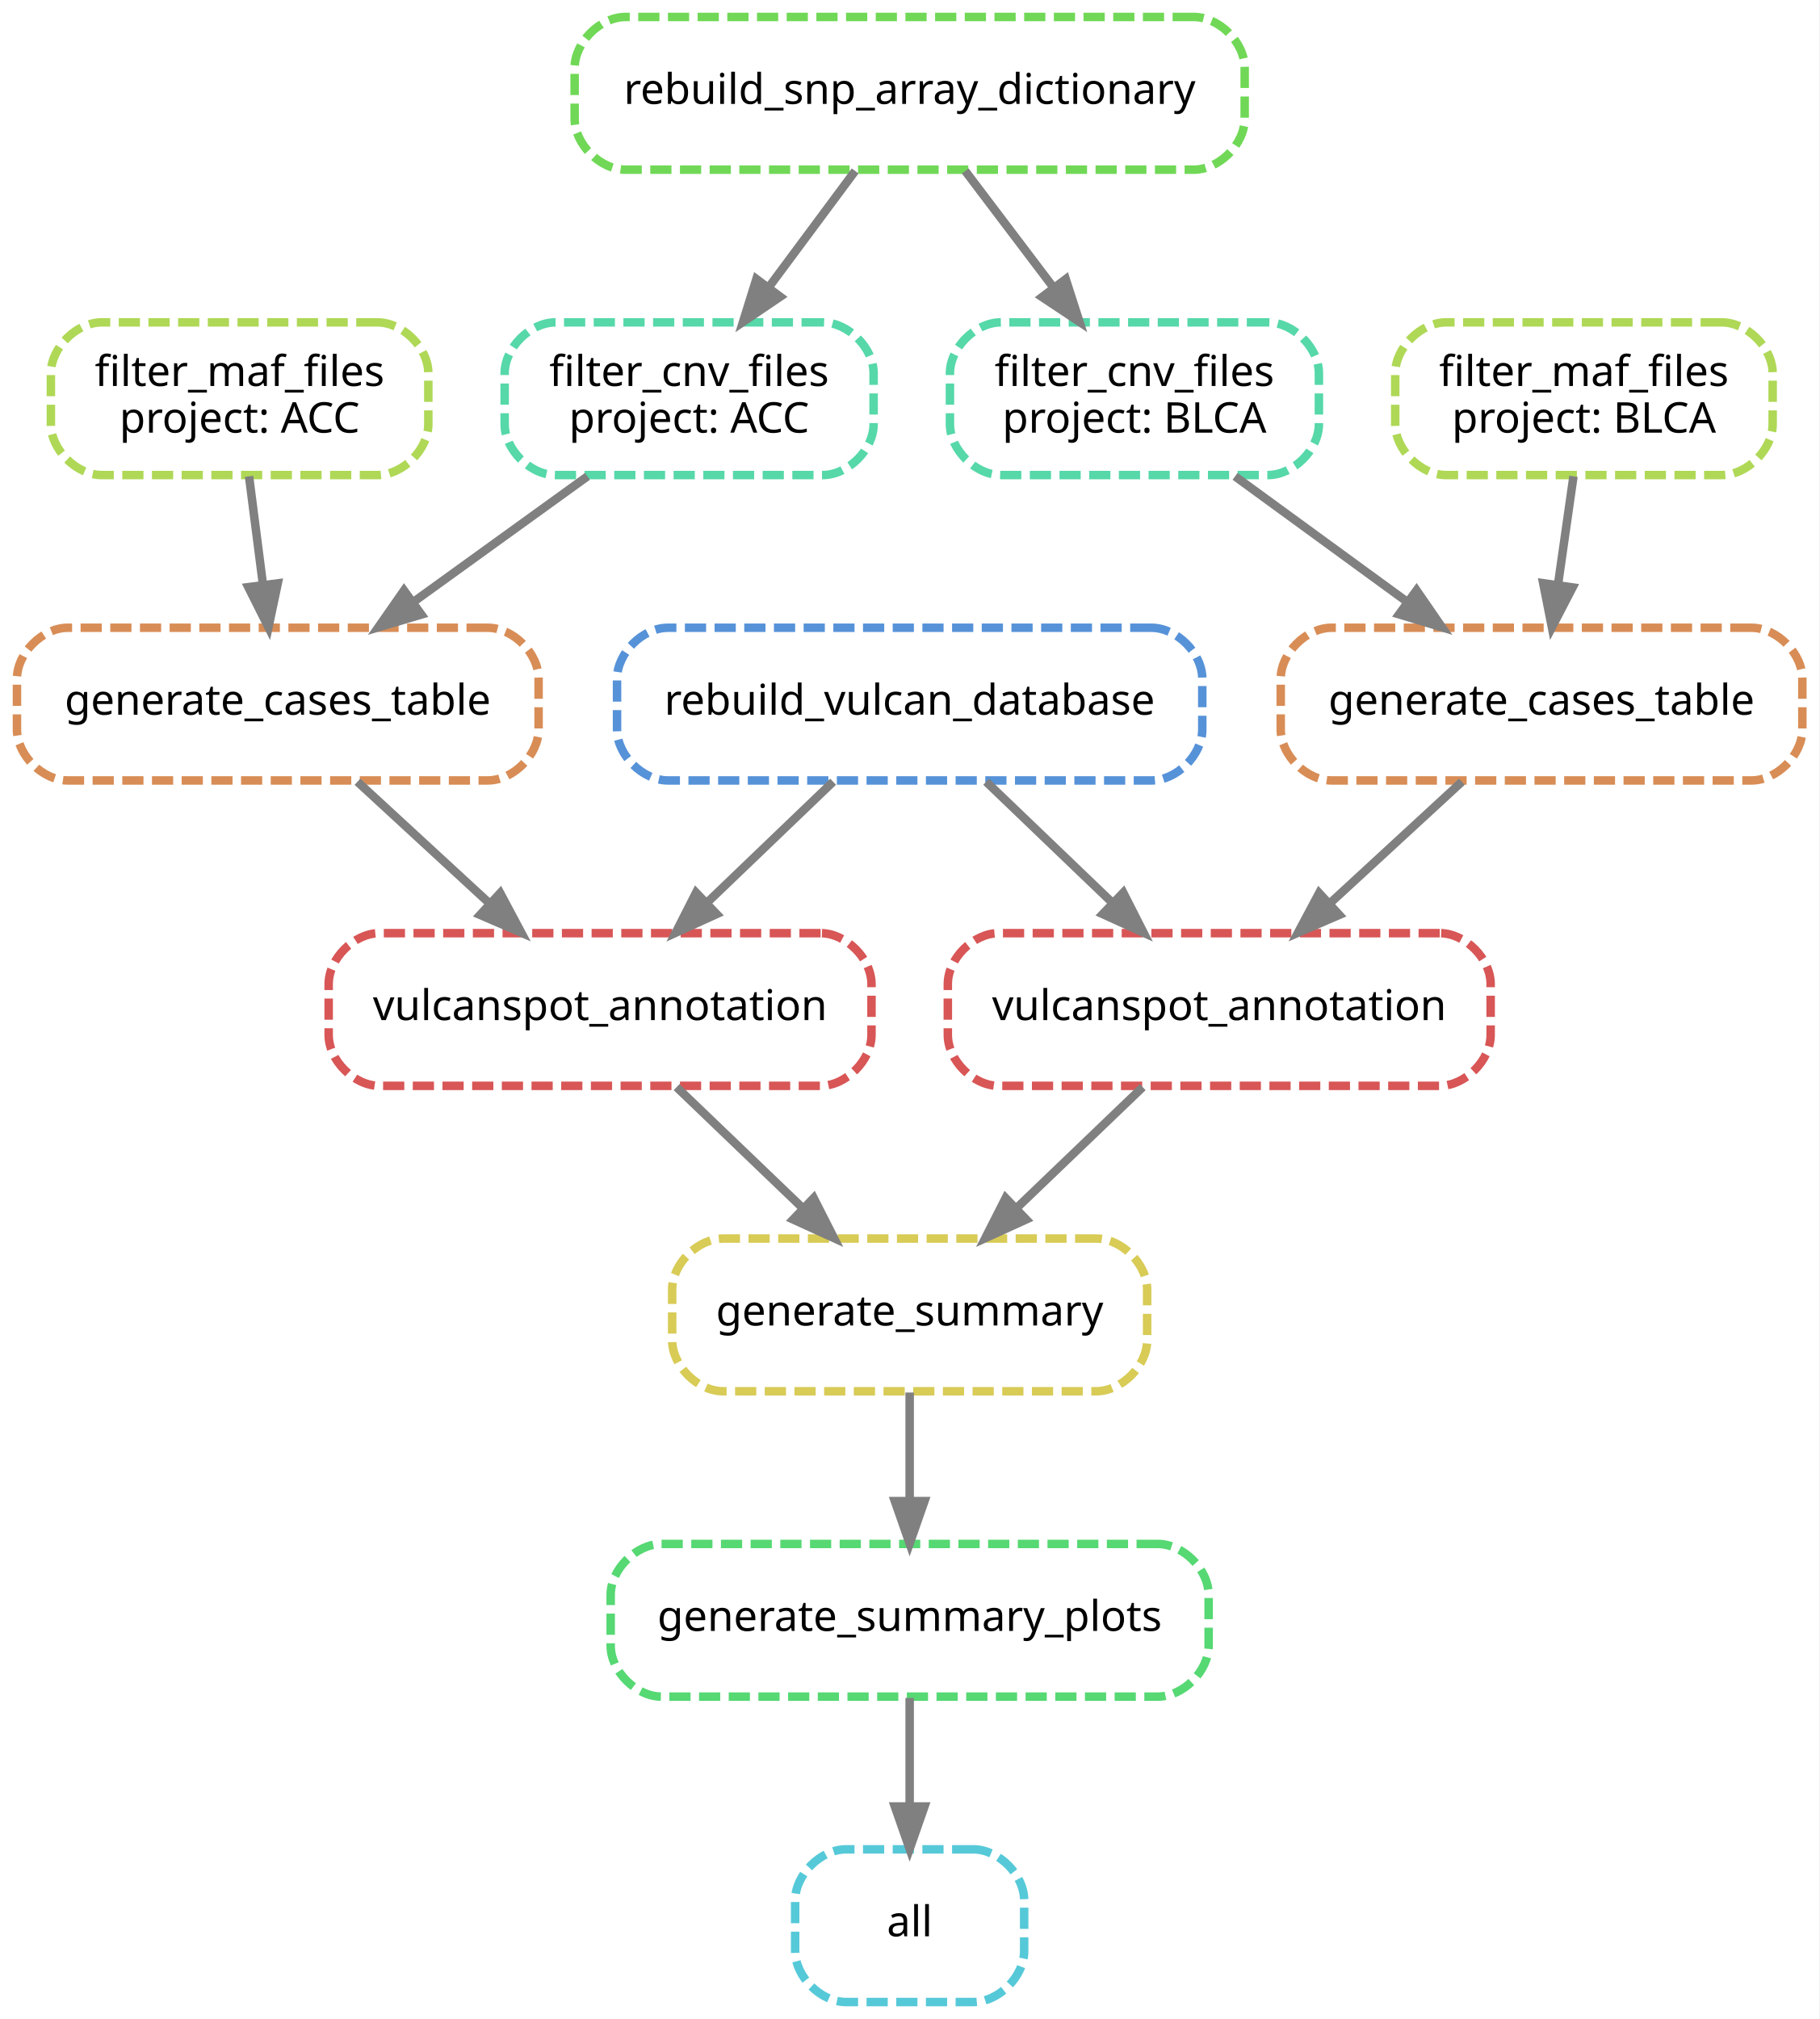
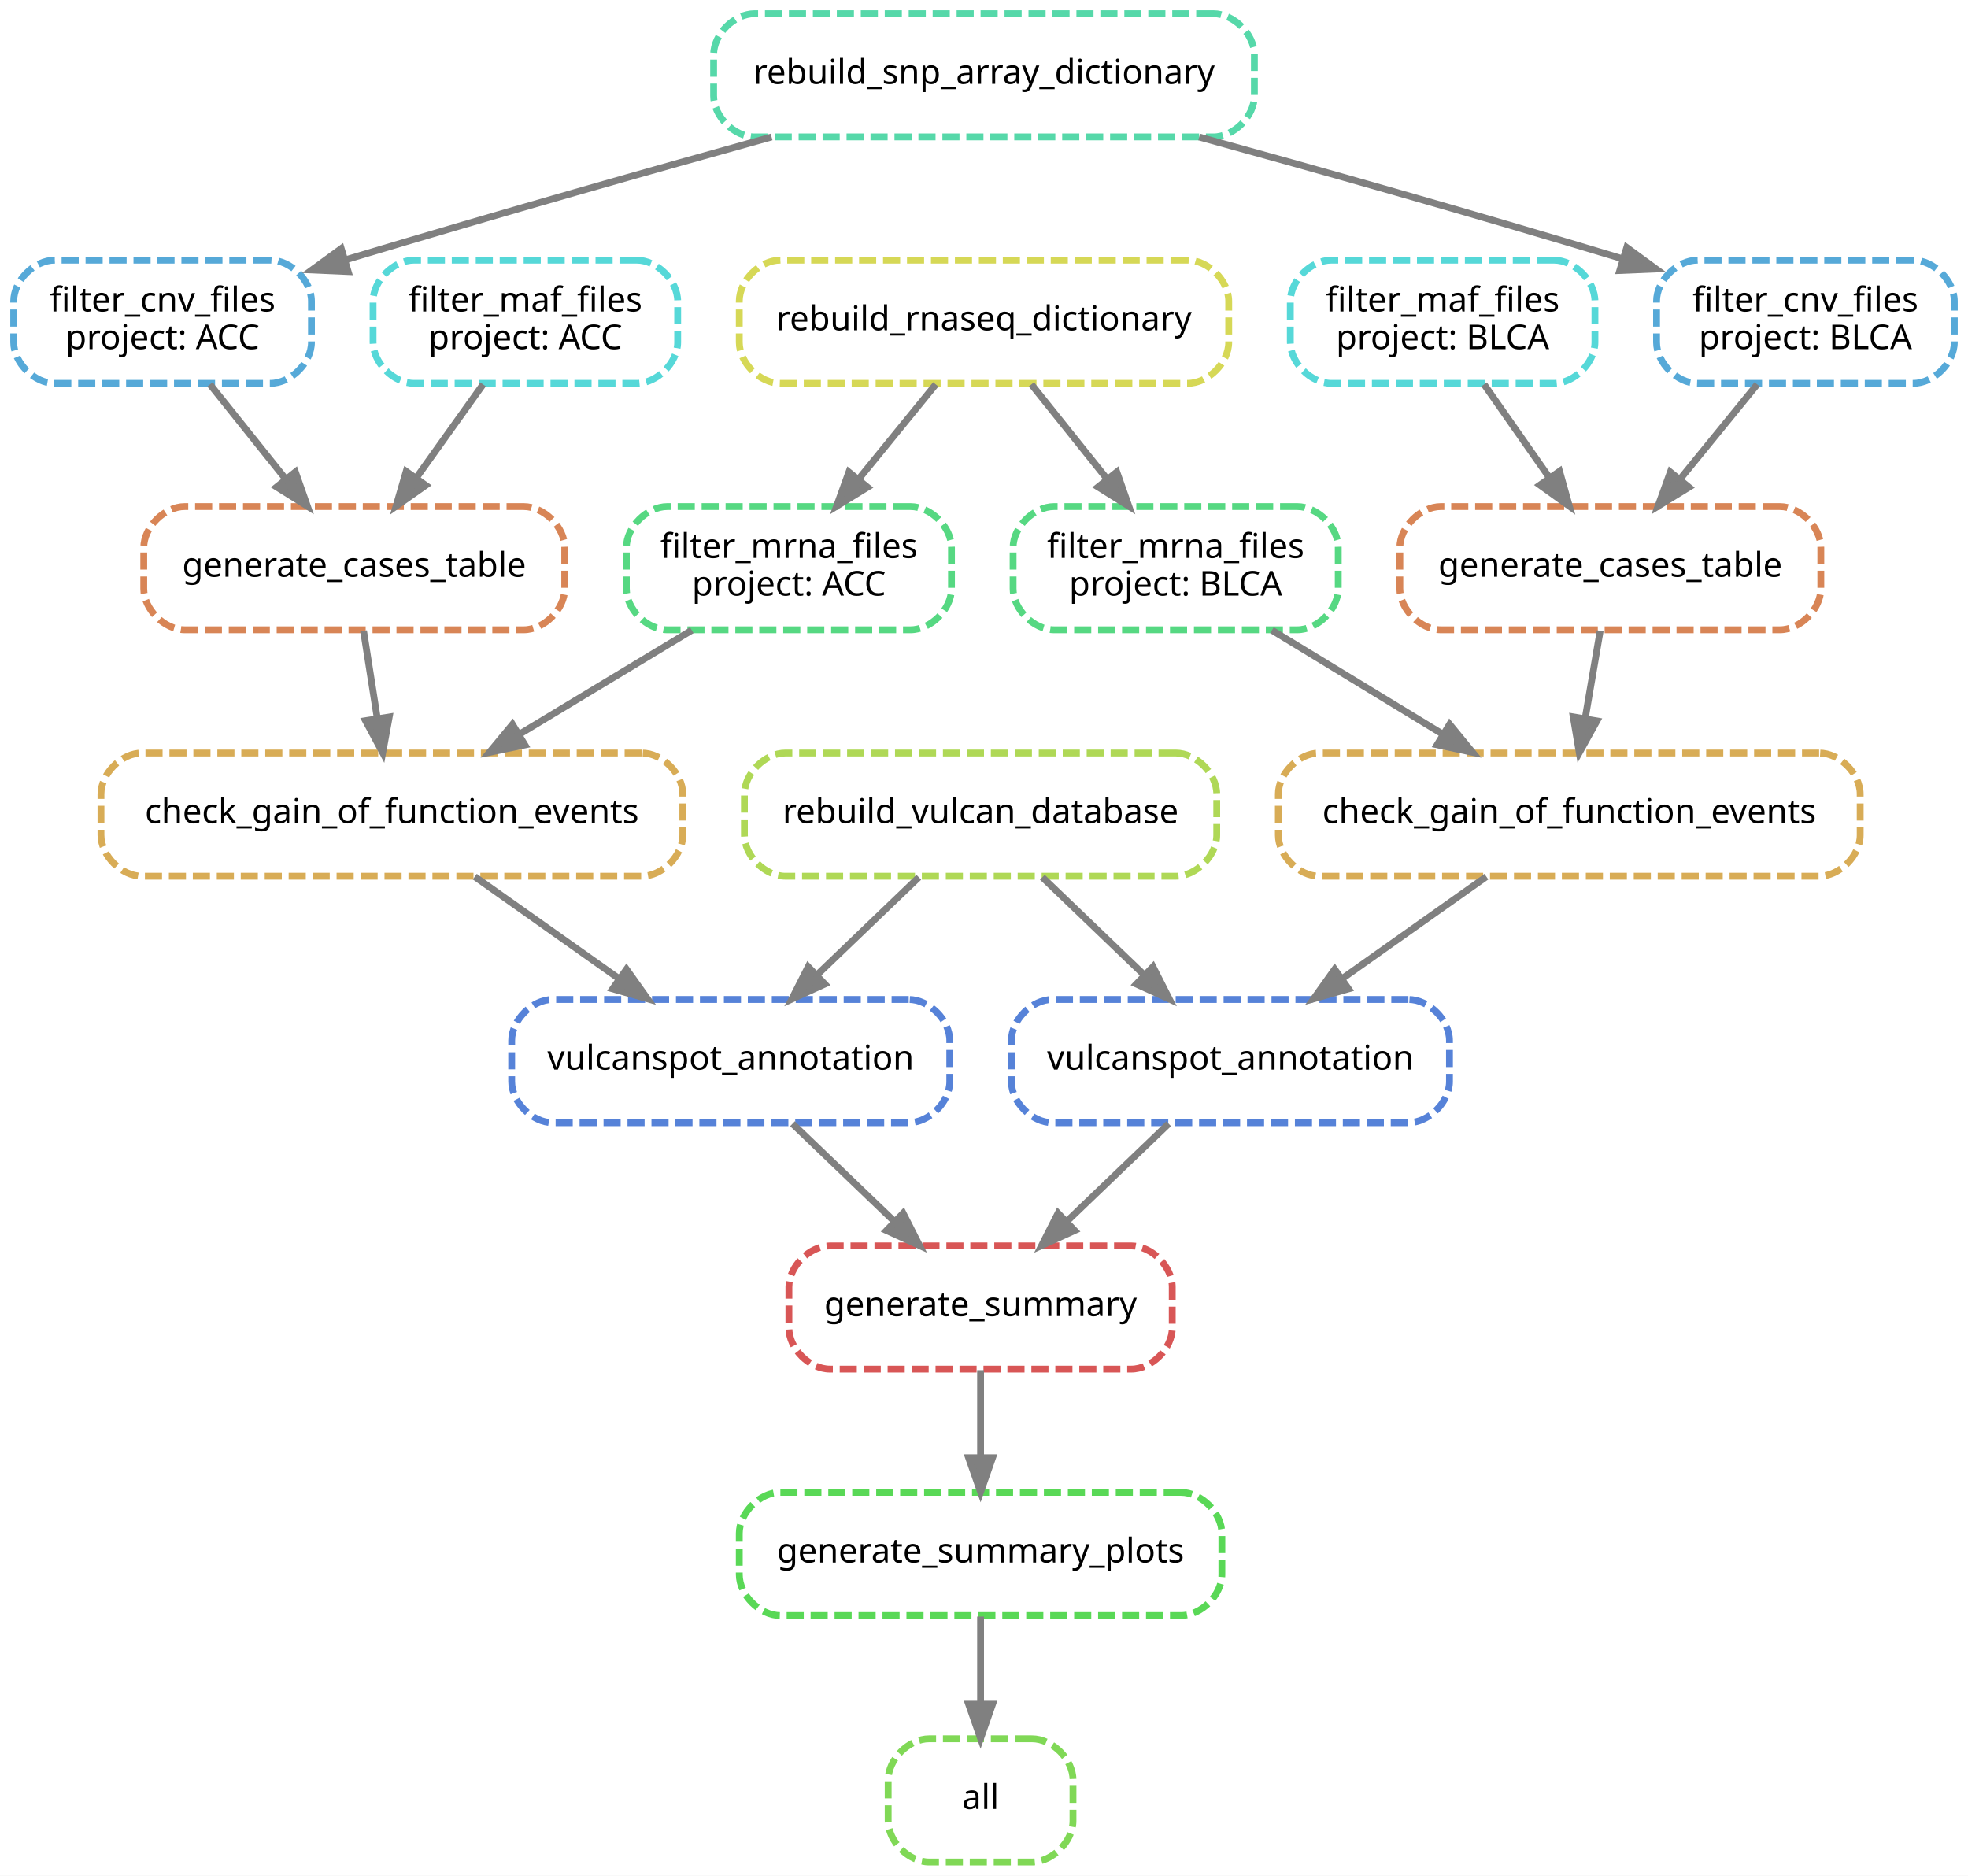
- <svg xmlns="http://www.w3.org/2000/svg" width="429pt" height="476pt" viewBox="0.00 0.00 429.00 476.00">
-   <g id="graph0" class="graph" transform="scale(1 1) rotate(0) translate(4 472)">
-     <polygon fill="white" stroke="none" points="-4,4 -4,-472 425,-472 425,4 -4,4" />
+ <svg xmlns="http://www.w3.org/2000/svg" width="575pt" height="548pt" viewBox="0.00 0.00 575.00 548.00">
+   <g id="graph0" class="graph" transform="scale(1 1) rotate(0) translate(4 544)">
+     <polygon fill="white" stroke="none" points="-4,4 -4,-544 571,-544 571,4 -4,4" />
    <g id="node1" class="node">
-       <path fill="none" stroke="#56c9d8" stroke-width="2" stroke-dasharray="5,2" d="M225.5,-36C225.5,-36 195.5,-36 195.5,-36 189.5,-36 183.5,-30 183.5,-24 183.5,-24 183.5,-12 183.5,-12 183.5,-6 189.5,-0 195.5,-0 195.5,-0 225.5,-0 225.5,-0 231.5,-0 237.5,-6 237.5,-12 237.5,-12 237.5,-24 237.5,-24 237.5,-30 231.5,-36 225.5,-36" />
-       <text text-anchor="middle" x="210.5" y="-15.5" font-family="sans" font-size="10.00">all</text>
+       <path fill="none" stroke="#80d856" stroke-width="2" stroke-dasharray="5,2" d="M297.5,-36C297.5,-36 267.5,-36 267.5,-36 261.5,-36 255.5,-30 255.5,-24 255.5,-24 255.5,-12 255.5,-12 255.5,-6 261.5,-0 267.5,-0 267.5,-0 297.5,-0 297.5,-0 303.5,-0 309.5,-6 309.5,-12 309.5,-12 309.5,-24 309.5,-24 309.5,-30 303.5,-36 297.5,-36" />
+       <text text-anchor="middle" x="282.5" y="-15.5" font-family="sans" font-size="10.00">all</text>
    </g>
    <g id="node2" class="node">
-       <path fill="none" stroke="#56d873" stroke-width="2" stroke-dasharray="5,2" d="M269,-108C269,-108 152,-108 152,-108 146,-108 140,-102 140,-96 140,-96 140,-84 140,-84 140,-78 146,-72 152,-72 152,-72 269,-72 269,-72 275,-72 281,-78 281,-84 281,-84 281,-96 281,-96 281,-102 275,-108 269,-108" />
-       <text text-anchor="middle" x="210.5" y="-87.5" font-family="sans" font-size="10.00">generate_summary_plots</text>
+       <path fill="none" stroke="#59d856" stroke-width="2" stroke-dasharray="5,2" d="M341,-108C341,-108 224,-108 224,-108 218,-108 212,-102 212,-96 212,-96 212,-84 212,-84 212,-78 218,-72 224,-72 224,-72 341,-72 341,-72 347,-72 353,-78 353,-84 353,-84 353,-96 353,-96 353,-102 347,-108 341,-108" />
+       <text text-anchor="middle" x="282.5" y="-87.5" font-family="sans" font-size="10.00">generate_summary_plots</text>
    </g>
    <g id="edge1" class="edge">
-       <path fill="none" stroke="grey" stroke-width="2" d="M210.5,-71.697C210.5,-63.983 210.5,-54.712 210.5,-46.112" />
-       <polygon fill="grey" stroke="grey" stroke-width="2" points="214,-46.104 210.5,-36.104 207,-46.104 214,-46.104" />
+       <path fill="none" stroke="grey" stroke-width="2" d="M282.5,-71.697C282.5,-63.983 282.5,-54.712 282.5,-46.112" />
+       <polygon fill="grey" stroke="grey" stroke-width="2" points="286,-46.104 282.5,-36.104 279,-46.104 286,-46.104" />
    </g>
    <g id="node3" class="node">
-       <path fill="none" stroke="#d8cb56" stroke-width="2" stroke-dasharray="5,2" d="M254.5,-180C254.5,-180 166.5,-180 166.5,-180 160.5,-180 154.5,-174 154.5,-168 154.5,-168 154.5,-156 154.5,-156 154.5,-150 160.5,-144 166.5,-144 166.5,-144 254.5,-144 254.5,-144 260.5,-144 266.5,-150 266.5,-156 266.5,-156 266.5,-168 266.5,-168 266.5,-174 260.5,-180 254.5,-180" />
-       <text text-anchor="middle" x="210.5" y="-159.5" font-family="sans" font-size="10.00">generate_summary</text>
+       <path fill="none" stroke="#d85656" stroke-width="2" stroke-dasharray="5,2" d="M326.5,-180C326.5,-180 238.5,-180 238.5,-180 232.5,-180 226.5,-174 226.5,-168 226.5,-168 226.5,-156 226.5,-156 226.5,-150 232.5,-144 238.5,-144 238.5,-144 326.5,-144 326.5,-144 332.5,-144 338.5,-150 338.5,-156 338.5,-156 338.5,-168 338.5,-168 338.5,-174 332.5,-180 326.5,-180" />
+       <text text-anchor="middle" x="282.5" y="-159.5" font-family="sans" font-size="10.00">generate_summary</text>
    </g>
    <g id="edge2" class="edge">
-       <path fill="none" stroke="grey" stroke-width="2" d="M210.5,-143.697C210.5,-135.983 210.5,-126.712 210.5,-118.112" />
-       <polygon fill="grey" stroke="grey" stroke-width="2" points="214,-118.104 210.5,-108.104 207,-118.104 214,-118.104" />
+       <path fill="none" stroke="grey" stroke-width="2" d="M282.5,-143.697C282.5,-135.983 282.5,-126.712 282.5,-118.112" />
+       <polygon fill="grey" stroke="grey" stroke-width="2" points="286,-118.104 282.5,-108.104 279,-118.104 286,-118.104" />
    </g>
    <g id="node4" class="node">
-       <path fill="none" stroke="#d85656" stroke-width="2" stroke-dasharray="5,2" d="M189.5,-252C189.5,-252 85.5,-252 85.5,-252 79.5,-252 73.5,-246 73.5,-240 73.5,-240 73.5,-228 73.5,-228 73.5,-222 79.5,-216 85.5,-216 85.5,-216 189.5,-216 189.5,-216 195.5,-216 201.5,-222 201.5,-228 201.5,-228 201.5,-240 201.5,-240 201.5,-246 195.5,-252 189.5,-252" />
-       <text text-anchor="middle" x="137.5" y="-231.5" font-family="sans" font-size="10.00">vulcanspot_annotation</text>
+       <path fill="none" stroke="#5682d8" stroke-width="2" stroke-dasharray="5,2" d="M261.5,-252C261.5,-252 157.5,-252 157.5,-252 151.5,-252 145.5,-246 145.5,-240 145.5,-240 145.5,-228 145.5,-228 145.5,-222 151.5,-216 157.5,-216 157.5,-216 261.5,-216 261.5,-216 267.5,-216 273.5,-222 273.5,-228 273.5,-228 273.5,-240 273.5,-240 273.5,-246 267.5,-252 261.5,-252" />
+       <text text-anchor="middle" x="209.5" y="-231.5" font-family="sans" font-size="10.00">vulcanspot_annotation</text>
    </g>
    <g id="edge3" class="edge">
-       <path fill="none" stroke="grey" stroke-width="2" d="M155.545,-215.697C164.562,-207.05 175.618,-196.449 185.443,-187.027" />
-       <polygon fill="grey" stroke="grey" stroke-width="2" points="187.867,-189.552 192.663,-180.104 183.022,-184.499 187.867,-189.552" />
+       <path fill="none" stroke="grey" stroke-width="2" d="M227.545,-215.697C236.562,-207.05 247.618,-196.449 257.443,-187.027" />
+       <polygon fill="grey" stroke="grey" stroke-width="2" points="259.867,-189.552 264.663,-180.104 255.022,-184.499 259.867,-189.552" />
    </g>
    <g id="node5" class="node">
-       <path fill="none" stroke="#d85656" stroke-width="2" stroke-dasharray="5,2" d="M335.5,-252C335.5,-252 231.5,-252 231.5,-252 225.5,-252 219.5,-246 219.5,-240 219.5,-240 219.5,-228 219.5,-228 219.5,-222 225.5,-216 231.5,-216 231.5,-216 335.5,-216 335.5,-216 341.5,-216 347.5,-222 347.5,-228 347.5,-228 347.5,-240 347.5,-240 347.5,-246 341.5,-252 335.5,-252" />
-       <text text-anchor="middle" x="283.5" y="-231.5" font-family="sans" font-size="10.00">vulcanspot_annotation</text>
+       <path fill="none" stroke="#5682d8" stroke-width="2" stroke-dasharray="5,2" d="M407.5,-252C407.5,-252 303.5,-252 303.5,-252 297.5,-252 291.5,-246 291.5,-240 291.5,-240 291.5,-228 291.5,-228 291.5,-222 297.5,-216 303.5,-216 303.5,-216 407.5,-216 407.5,-216 413.5,-216 419.5,-222 419.5,-228 419.5,-228 419.5,-240 419.5,-240 419.5,-246 413.5,-252 407.5,-252" />
+       <text text-anchor="middle" x="355.5" y="-231.5" font-family="sans" font-size="10.00">vulcanspot_annotation</text>
    </g>
    <g id="edge4" class="edge">
-       <path fill="none" stroke="grey" stroke-width="2" d="M265.455,-215.697C256.438,-207.05 245.382,-196.449 235.557,-187.027" />
-       <polygon fill="grey" stroke="grey" stroke-width="2" points="237.978,-184.499 228.337,-180.104 233.133,-189.552 237.978,-184.499" />
+       <path fill="none" stroke="grey" stroke-width="2" d="M337.455,-215.697C328.438,-207.05 317.382,-196.449 307.557,-187.027" />
+       <polygon fill="grey" stroke="grey" stroke-width="2" points="309.978,-184.499 300.337,-180.104 305.133,-189.552 309.978,-184.499" />
    </g>
    <g id="node6" class="node">
-       <path fill="none" stroke="#d88d56" stroke-width="2" stroke-dasharray="5,2" d="M111,-324C111,-324 12,-324 12,-324 6,-324 0,-318 0,-312 0,-312 0,-300 0,-300 0,-294 6,-288 12,-288 12,-288 111,-288 111,-288 117,-288 123,-294 123,-300 123,-300 123,-312 123,-312 123,-318 117,-324 111,-324" />
-       <text text-anchor="middle" x="61.5" y="-303.5" font-family="sans" font-size="10.00">generate_cases_table</text>
+       <path fill="none" stroke="#d8ac56" stroke-width="2" stroke-dasharray="5,2" d="M183.5,-324C183.5,-324 37.5,-324 37.5,-324 31.5,-324 25.5,-318 25.5,-312 25.5,-312 25.5,-300 25.5,-300 25.5,-294 31.5,-288 37.5,-288 37.5,-288 183.5,-288 183.5,-288 189.5,-288 195.5,-294 195.5,-300 195.5,-300 195.5,-312 195.5,-312 195.5,-318 189.5,-324 183.5,-324" />
+       <text text-anchor="middle" x="110.5" y="-303.5" font-family="sans" font-size="10.00">check_gain_of_function_events</text>
    </g>
    <g id="edge5" class="edge">
-       <path fill="none" stroke="grey" stroke-width="2" d="M80.287,-287.697C89.674,-279.05 101.184,-268.449 111.413,-259.027" />
-       <polygon fill="grey" stroke="grey" stroke-width="2" points="113.945,-261.454 118.93,-252.104 109.203,-256.305 113.945,-261.454" />
+       <path fill="none" stroke="grey" stroke-width="2" d="M134.718,-287.876C147.423,-278.893 163.164,-267.763 176.923,-258.034" />
+       <polygon fill="grey" stroke="grey" stroke-width="2" points="179.044,-260.821 185.189,-252.19 175.003,-255.105 179.044,-260.821" />
    </g>
    <g id="node7" class="node">
-       <path fill="none" stroke="#5692d8" stroke-width="2" stroke-dasharray="5,2" d="M267.5,-324C267.5,-324 153.5,-324 153.5,-324 147.5,-324 141.5,-318 141.5,-312 141.5,-312 141.5,-300 141.5,-300 141.5,-294 147.5,-288 153.5,-288 153.5,-288 267.5,-288 267.5,-288 273.5,-288 279.5,-294 279.5,-300 279.5,-300 279.5,-312 279.5,-312 279.5,-318 273.5,-324 267.5,-324" />
-       <text text-anchor="middle" x="210.5" y="-303.5" font-family="sans" font-size="10.00">rebuild_vulcan_database</text>
+       <path fill="none" stroke="#afd856" stroke-width="2" stroke-dasharray="5,2" d="M339.5,-324C339.5,-324 225.5,-324 225.5,-324 219.5,-324 213.5,-318 213.5,-312 213.5,-312 213.5,-300 213.5,-300 213.5,-294 219.5,-288 225.5,-288 225.5,-288 339.5,-288 339.5,-288 345.5,-288 351.5,-294 351.5,-300 351.5,-300 351.5,-312 351.5,-312 351.5,-318 345.5,-324 339.5,-324" />
+       <text text-anchor="middle" x="282.5" y="-303.5" font-family="sans" font-size="10.00">rebuild_vulcan_database</text>
    </g>
    <g id="edge6" class="edge">
-       <path fill="none" stroke="grey" stroke-width="2" d="M192.455,-287.697C183.438,-279.05 172.382,-268.449 162.557,-259.027" />
-       <polygon fill="grey" stroke="grey" stroke-width="2" points="164.978,-256.499 155.337,-252.104 160.133,-261.552 164.978,-256.499" />
+       <path fill="none" stroke="grey" stroke-width="2" d="M264.455,-287.697C255.438,-279.05 244.382,-268.449 234.557,-259.027" />
+       <polygon fill="grey" stroke="grey" stroke-width="2" points="236.978,-256.499 227.337,-252.104 232.133,-261.552 236.978,-256.499" />
    </g>
    <g id="edge8" class="edge">
-       <path fill="none" stroke="grey" stroke-width="2" d="M228.545,-287.697C237.562,-279.05 248.618,-268.449 258.443,-259.027" />
-       <polygon fill="grey" stroke="grey" stroke-width="2" points="260.867,-261.552 265.663,-252.104 256.022,-256.499 260.867,-261.552" />
+       <path fill="none" stroke="grey" stroke-width="2" d="M300.545,-287.697C309.562,-279.05 320.618,-268.449 330.443,-259.027" />
+       <polygon fill="grey" stroke="grey" stroke-width="2" points="332.867,-261.552 337.663,-252.104 328.022,-256.499 332.867,-261.552" />
    </g>
    <g id="node8" class="node">
-       <path fill="none" stroke="#d88d56" stroke-width="2" stroke-dasharray="5,2" d="M409,-324C409,-324 310,-324 310,-324 304,-324 298,-318 298,-312 298,-312 298,-300 298,-300 298,-294 304,-288 310,-288 310,-288 409,-288 409,-288 415,-288 421,-294 421,-300 421,-300 421,-312 421,-312 421,-318 415,-324 409,-324" />
-       <text text-anchor="middle" x="359.5" y="-303.5" font-family="sans" font-size="10.00">generate_cases_table</text>
+       <path fill="none" stroke="#d8ac56" stroke-width="2" stroke-dasharray="5,2" d="M527.5,-324C527.5,-324 381.5,-324 381.5,-324 375.5,-324 369.5,-318 369.5,-312 369.5,-312 369.5,-300 369.5,-300 369.5,-294 375.5,-288 381.5,-288 381.5,-288 527.5,-288 527.5,-288 533.5,-288 539.5,-294 539.5,-300 539.5,-300 539.5,-312 539.5,-312 539.5,-318 533.5,-324 527.5,-324" />
+       <text text-anchor="middle" x="454.5" y="-303.5" font-family="sans" font-size="10.00">check_gain_of_function_events</text>
    </g>
    <g id="edge7" class="edge">
-       <path fill="none" stroke="grey" stroke-width="2" d="M340.713,-287.697C331.326,-279.05 319.816,-268.449 309.587,-259.027" />
-       <polygon fill="grey" stroke="grey" stroke-width="2" points="311.797,-256.305 302.07,-252.104 307.055,-261.454 311.797,-256.305" />
+       <path fill="none" stroke="grey" stroke-width="2" d="M430.282,-287.876C417.577,-278.893 401.836,-267.763 388.077,-258.034" />
+       <polygon fill="grey" stroke="grey" stroke-width="2" points="389.997,-255.105 379.811,-252.19 385.956,-260.821 389.997,-255.105" />
    </g>
    <g id="node9" class="node">
-       <path fill="none" stroke="#afd856" stroke-width="2" stroke-dasharray="5,2" d="M85,-396C85,-396 20,-396 20,-396 14,-396 8,-390 8,-384 8,-384 8,-372 8,-372 8,-366 14,-360 20,-360 20,-360 85,-360 85,-360 91,-360 97,-366 97,-372 97,-372 97,-384 97,-384 97,-390 91,-396 85,-396" />
-       <text text-anchor="middle" x="52.5" y="-381" font-family="sans" font-size="10.00">filter_maf_files</text>
-       <text text-anchor="middle" x="52.5" y="-370" font-family="sans" font-size="10.00">project: ACC</text>
+       <path fill="none" stroke="#d88556" stroke-width="2" stroke-dasharray="5,2" d="M149,-396C149,-396 50,-396 50,-396 44,-396 38,-390 38,-384 38,-384 38,-372 38,-372 38,-366 44,-360 50,-360 50,-360 149,-360 149,-360 155,-360 161,-366 161,-372 161,-372 161,-384 161,-384 161,-390 155,-396 149,-396" />
+       <text text-anchor="middle" x="99.5" y="-375.5" font-family="sans" font-size="10.00">generate_cases_table</text>
    </g>
    <g id="edge9" class="edge">
-       <path fill="none" stroke="grey" stroke-width="2" d="M54.725,-359.697C55.717,-351.983 56.908,-342.712 58.014,-334.112" />
-       <polygon fill="grey" stroke="grey" stroke-width="2" points="61.497,-334.469 59.301,-324.104 54.554,-333.576 61.497,-334.469" />
+       <path fill="none" stroke="grey" stroke-width="2" d="M102.219,-359.697C103.431,-351.983 104.888,-342.712 106.239,-334.112" />
+       <polygon fill="grey" stroke="grey" stroke-width="2" points="109.717,-334.526 107.812,-324.104 102.802,-333.44 109.717,-334.526" />
    </g>
    <g id="node10" class="node">
-       <path fill="none" stroke="#56d8a9" stroke-width="2" stroke-dasharray="5,2" d="M190,-396C190,-396 127,-396 127,-396 121,-396 115,-390 115,-384 115,-384 115,-372 115,-372 115,-366 121,-360 127,-360 127,-360 190,-360 190,-360 196,-360 202,-366 202,-372 202,-372 202,-384 202,-384 202,-390 196,-396 190,-396" />
-       <text text-anchor="middle" x="158.5" y="-381" font-family="sans" font-size="10.00">filter_cnv_files</text>
-       <text text-anchor="middle" x="158.5" y="-370" font-family="sans" font-size="10.00">project: ACC</text>
+       <path fill="none" stroke="#56d882" stroke-width="2" stroke-dasharray="5,2" d="M262,-396C262,-396 191,-396 191,-396 185,-396 179,-390 179,-384 179,-384 179,-372 179,-372 179,-366 185,-360 191,-360 191,-360 262,-360 262,-360 268,-360 274,-366 274,-372 274,-372 274,-384 274,-384 274,-390 268,-396 262,-396" />
+       <text text-anchor="middle" x="226.5" y="-381" font-family="sans" font-size="10.00">filter_mrna_files</text>
+       <text text-anchor="middle" x="226.5" y="-370" font-family="sans" font-size="10.00">project: ACC</text>
    </g>
    <g id="edge10" class="edge">
-       <path fill="none" stroke="grey" stroke-width="2" d="M134.522,-359.697C122.189,-350.796 106.984,-339.823 93.647,-330.199" />
-       <polygon fill="grey" stroke="grey" stroke-width="2" points="95.359,-327.118 85.202,-324.104 91.263,-332.794 95.359,-327.118" />
+       <path fill="none" stroke="grey" stroke-width="2" d="M198.123,-359.876C182.956,-350.724 164.095,-339.342 147.761,-329.485" />
+       <polygon fill="grey" stroke="grey" stroke-width="2" points="149.356,-326.36 138.986,-324.19 145.739,-332.353 149.356,-326.36" />
    </g>
    <g id="node11" class="node">
-       <path fill="none" stroke="#afd856" stroke-width="2" stroke-dasharray="5,2" d="M402,-396C402,-396 337,-396 337,-396 331,-396 325,-390 325,-384 325,-384 325,-372 325,-372 325,-366 331,-360 337,-360 337,-360 402,-360 402,-360 408,-360 414,-366 414,-372 414,-372 414,-384 414,-384 414,-390 408,-396 402,-396" />
-       <text text-anchor="middle" x="369.5" y="-381" font-family="sans" font-size="10.00">filter_maf_files</text>
-       <text text-anchor="middle" x="369.5" y="-370" font-family="sans" font-size="10.00">project: BLCA</text>
+       <path fill="none" stroke="#d88556" stroke-width="2" stroke-dasharray="5,2" d="M516,-396C516,-396 417,-396 417,-396 411,-396 405,-390 405,-384 405,-384 405,-372 405,-372 405,-366 411,-360 417,-360 417,-360 516,-360 516,-360 522,-360 528,-366 528,-372 528,-372 528,-384 528,-384 528,-390 522,-396 516,-396" />
+       <text text-anchor="middle" x="466.5" y="-375.5" font-family="sans" font-size="10.00">generate_cases_table</text>
    </g>
    <g id="edge11" class="edge">
-       <path fill="none" stroke="grey" stroke-width="2" d="M367.028,-359.697C365.926,-351.983 364.602,-342.712 363.373,-334.112" />
-       <polygon fill="grey" stroke="grey" stroke-width="2" points="366.823,-333.509 361.943,-324.104 359.893,-334.499 366.823,-333.509" />
+       <path fill="none" stroke="grey" stroke-width="2" d="M463.534,-359.697C462.211,-351.983 460.622,-342.712 459.148,-334.112" />
+       <polygon fill="grey" stroke="grey" stroke-width="2" points="462.572,-333.369 457.432,-324.104 455.672,-334.552 462.572,-333.369" />
    </g>
    <g id="node12" class="node">
-       <path fill="none" stroke="#56d8a9" stroke-width="2" stroke-dasharray="5,2" d="M295,-396C295,-396 232,-396 232,-396 226,-396 220,-390 220,-384 220,-384 220,-372 220,-372 220,-366 226,-360 232,-360 232,-360 295,-360 295,-360 301,-360 307,-366 307,-372 307,-372 307,-384 307,-384 307,-390 301,-396 295,-396" />
-       <text text-anchor="middle" x="263.5" y="-381" font-family="sans" font-size="10.00">filter_cnv_files</text>
-       <text text-anchor="middle" x="263.5" y="-370" font-family="sans" font-size="10.00">project: BLCA</text>
+       <path fill="none" stroke="#56d882" stroke-width="2" stroke-dasharray="5,2" d="M375,-396C375,-396 304,-396 304,-396 298,-396 292,-390 292,-384 292,-384 292,-372 292,-372 292,-366 298,-360 304,-360 304,-360 375,-360 375,-360 381,-360 387,-366 387,-372 387,-372 387,-384 387,-384 387,-390 381,-396 375,-396" />
+       <text text-anchor="middle" x="339.5" y="-381" font-family="sans" font-size="10.00">filter_mrna_files</text>
+       <text text-anchor="middle" x="339.5" y="-370" font-family="sans" font-size="10.00">project: BLCA</text>
    </g>
    <g id="edge12" class="edge">
-       <path fill="none" stroke="grey" stroke-width="2" d="M287.23,-359.697C299.437,-350.796 314.485,-339.823 327.684,-330.199" />
-       <polygon fill="grey" stroke="grey" stroke-width="2" points="330.025,-332.824 336.043,-324.104 325.9,-327.168 330.025,-332.824" />
+       <path fill="none" stroke="grey" stroke-width="2" d="M367.632,-359.876C382.668,-350.724 401.367,-339.342 417.56,-329.485" />
+       <polygon fill="grey" stroke="grey" stroke-width="2" points="419.538,-332.379 426.26,-324.19 415.898,-326.4 419.538,-332.379" />
    </g>
    <g id="node13" class="node">
-       <path fill="none" stroke="#70d856" stroke-width="2" stroke-dasharray="5,2" d="M277.5,-468C277.5,-468 143.5,-468 143.5,-468 137.5,-468 131.5,-462 131.5,-456 131.5,-456 131.5,-444 131.5,-444 131.5,-438 137.5,-432 143.5,-432 143.5,-432 277.5,-432 277.5,-432 283.5,-432 289.5,-438 289.5,-444 289.5,-444 289.5,-456 289.5,-456 289.5,-462 283.5,-468 277.5,-468" />
-       <text text-anchor="middle" x="210.5" y="-447.5" font-family="sans" font-size="10.00">rebuild_snp_array_dictionary</text>
+       <path fill="none" stroke="#56d8d8" stroke-width="2" stroke-dasharray="5,2" d="M182,-468C182,-468 117,-468 117,-468 111,-468 105,-462 105,-456 105,-456 105,-444 105,-444 105,-438 111,-432 117,-432 117,-432 182,-432 182,-432 188,-432 194,-438 194,-444 194,-444 194,-456 194,-456 194,-462 188,-468 182,-468" />
+       <text text-anchor="middle" x="149.5" y="-453" font-family="sans" font-size="10.00">filter_maf_files</text>
+       <text text-anchor="middle" x="149.5" y="-442" font-family="sans" font-size="10.00">project: ACC</text>
    </g>
    <g id="edge13" class="edge">
-       <path fill="none" stroke="grey" stroke-width="2" d="M197.646,-431.697C191.475,-423.389 183.963,-413.277 177.176,-404.141" />
-       <polygon fill="grey" stroke="grey" stroke-width="2" points="179.979,-402.045 171.206,-396.104 174.36,-406.219 179.979,-402.045" />
+       <path fill="none" stroke="grey" stroke-width="2" d="M137.14,-431.697C131.267,-423.474 124.131,-413.483 117.658,-404.421" />
+       <polygon fill="grey" stroke="grey" stroke-width="2" points="120.378,-402.207 111.717,-396.104 114.682,-406.276 120.378,-402.207" />
+     </g>
+     <g id="node14" class="node">
+       <path fill="none" stroke="#56a9d8" stroke-width="2" stroke-dasharray="5,2" d="M75,-468C75,-468 12,-468 12,-468 6,-468 0,-462 0,-456 0,-456 0,-444 0,-444 0,-438 6,-432 12,-432 12,-432 75,-432 75,-432 81,-432 87,-438 87,-444 87,-444 87,-456 87,-456 87,-462 81,-468 75,-468" />
+       <text text-anchor="middle" x="43.5" y="-453" font-family="sans" font-size="10.00">filter_cnv_files</text>
+       <text text-anchor="middle" x="43.5" y="-442" font-family="sans" font-size="10.00">project: ACC</text>
    </g>
    <g id="edge14" class="edge">
-       <path fill="none" stroke="grey" stroke-width="2" d="M223.601,-431.697C229.891,-423.389 237.547,-413.277 244.465,-404.141" />
-       <polygon fill="grey" stroke="grey" stroke-width="2" points="247.304,-406.19 250.55,-396.104 241.723,-401.964 247.304,-406.19" />
+       <path fill="none" stroke="grey" stroke-width="2" d="M57.343,-431.697C63.989,-423.389 72.078,-413.277 79.387,-404.141" />
+       <polygon fill="grey" stroke="grey" stroke-width="2" points="82.303,-406.099 85.817,-396.104 76.837,-401.727 82.303,-406.099" />
+     </g>
+     <g id="node15" class="node">
+       <path fill="none" stroke="#d6d856" stroke-width="2" stroke-dasharray="5,2" d="M343,-468C343,-468 224,-468 224,-468 218,-468 212,-462 212,-456 212,-456 212,-444 212,-444 212,-438 218,-432 224,-432 224,-432 343,-432 343,-432 349,-432 355,-438 355,-444 355,-444 355,-456 355,-456 355,-462 349,-468 343,-468" />
+       <text text-anchor="middle" x="283.5" y="-447.5" font-family="sans" font-size="10.00">rebuild_rnaseq_dictionary</text>
+     </g>
+     <g id="edge15" class="edge">
+       <path fill="none" stroke="grey" stroke-width="2" d="M269.41,-431.697C262.577,-423.305 254.243,-413.07 246.744,-403.861" />
+       <polygon fill="grey" stroke="grey" stroke-width="2" points="249.456,-401.649 240.428,-396.104 244.028,-406.069 249.456,-401.649" />
+     </g>
+     <g id="edge18" class="edge">
+       <path fill="none" stroke="grey" stroke-width="2" d="M297.343,-431.697C303.989,-423.389 312.078,-413.277 319.387,-404.141" />
+       <polygon fill="grey" stroke="grey" stroke-width="2" points="322.303,-406.099 325.817,-396.104 316.836,-401.727 322.303,-406.099" />
+     </g>
+     <g id="node16" class="node">
+       <path fill="none" stroke="#56d8d8" stroke-width="2" stroke-dasharray="5,2" d="M450,-468C450,-468 385,-468 385,-468 379,-468 373,-462 373,-456 373,-456 373,-444 373,-444 373,-438 379,-432 385,-432 385,-432 450,-432 450,-432 456,-432 462,-438 462,-444 462,-444 462,-456 462,-456 462,-462 456,-468 450,-468" />
+       <text text-anchor="middle" x="417.5" y="-453" font-family="sans" font-size="10.00">filter_maf_files</text>
+       <text text-anchor="middle" x="417.5" y="-442" font-family="sans" font-size="10.00">project: BLCA</text>
+     </g>
+     <g id="edge16" class="edge">
+       <path fill="none" stroke="grey" stroke-width="2" d="M429.612,-431.697C435.368,-423.474 442.362,-413.483 448.706,-404.421" />
+       <polygon fill="grey" stroke="grey" stroke-width="2" points="451.66,-406.304 454.527,-396.104 445.925,-402.29 451.66,-406.304" />
+     </g>
+     <g id="node17" class="node">
+       <path fill="none" stroke="#56a9d8" stroke-width="2" stroke-dasharray="5,2" d="M555,-468C555,-468 492,-468 492,-468 486,-468 480,-462 480,-456 480,-456 480,-444 480,-444 480,-438 486,-432 492,-432 492,-432 555,-432 555,-432 561,-432 567,-438 567,-444 567,-444 567,-456 567,-456 567,-462 561,-468 555,-468" />
+       <text text-anchor="middle" x="523.5" y="-453" font-family="sans" font-size="10.00">filter_cnv_files</text>
+       <text text-anchor="middle" x="523.5" y="-442" font-family="sans" font-size="10.00">project: BLCA</text>
+     </g>
+     <g id="edge17" class="edge">
+       <path fill="none" stroke="grey" stroke-width="2" d="M509.41,-431.697C502.577,-423.305 494.243,-413.07 486.744,-403.861" />
+       <polygon fill="grey" stroke="grey" stroke-width="2" points="489.456,-401.649 480.428,-396.104 484.028,-406.069 489.456,-401.649" />
+     </g>
+     <g id="node18" class="node">
+       <path fill="none" stroke="#56d8a9" stroke-width="2" stroke-dasharray="5,2" d="M350.5,-540C350.5,-540 216.5,-540 216.5,-540 210.5,-540 204.5,-534 204.5,-528 204.5,-528 204.5,-516 204.5,-516 204.5,-510 210.5,-504 216.5,-504 216.5,-504 350.5,-504 350.5,-504 356.5,-504 362.5,-510 362.5,-516 362.5,-516 362.5,-528 362.5,-528 362.5,-534 356.5,-540 350.5,-540" />
+       <text text-anchor="middle" x="283.5" y="-519.5" font-family="sans" font-size="10.00">rebuild_snp_array_dictionary</text>
+     </g>
+     <g id="edge19" class="edge">
+       <path fill="none" stroke="grey" stroke-width="2" d="M221.437,-503.984C187.314,-494.494 144.019,-482.237 96.922,-468.08" />
+       <polygon fill="grey" stroke="grey" stroke-width="2" points="97.721,-464.665 87.136,-465.127 95.698,-471.366 97.721,-464.665" />
+     </g>
+     <g id="edge20" class="edge">
+       <path fill="none" stroke="grey" stroke-width="2" d="M346.355,-503.977C380.613,-494.536 423.958,-482.33 470.243,-468.333" />
+       <polygon fill="grey" stroke="grey" stroke-width="2" points="471.298,-471.671 479.849,-465.415 469.263,-464.973 471.298,-471.671" />
    </g>
  </g>
</svg>
